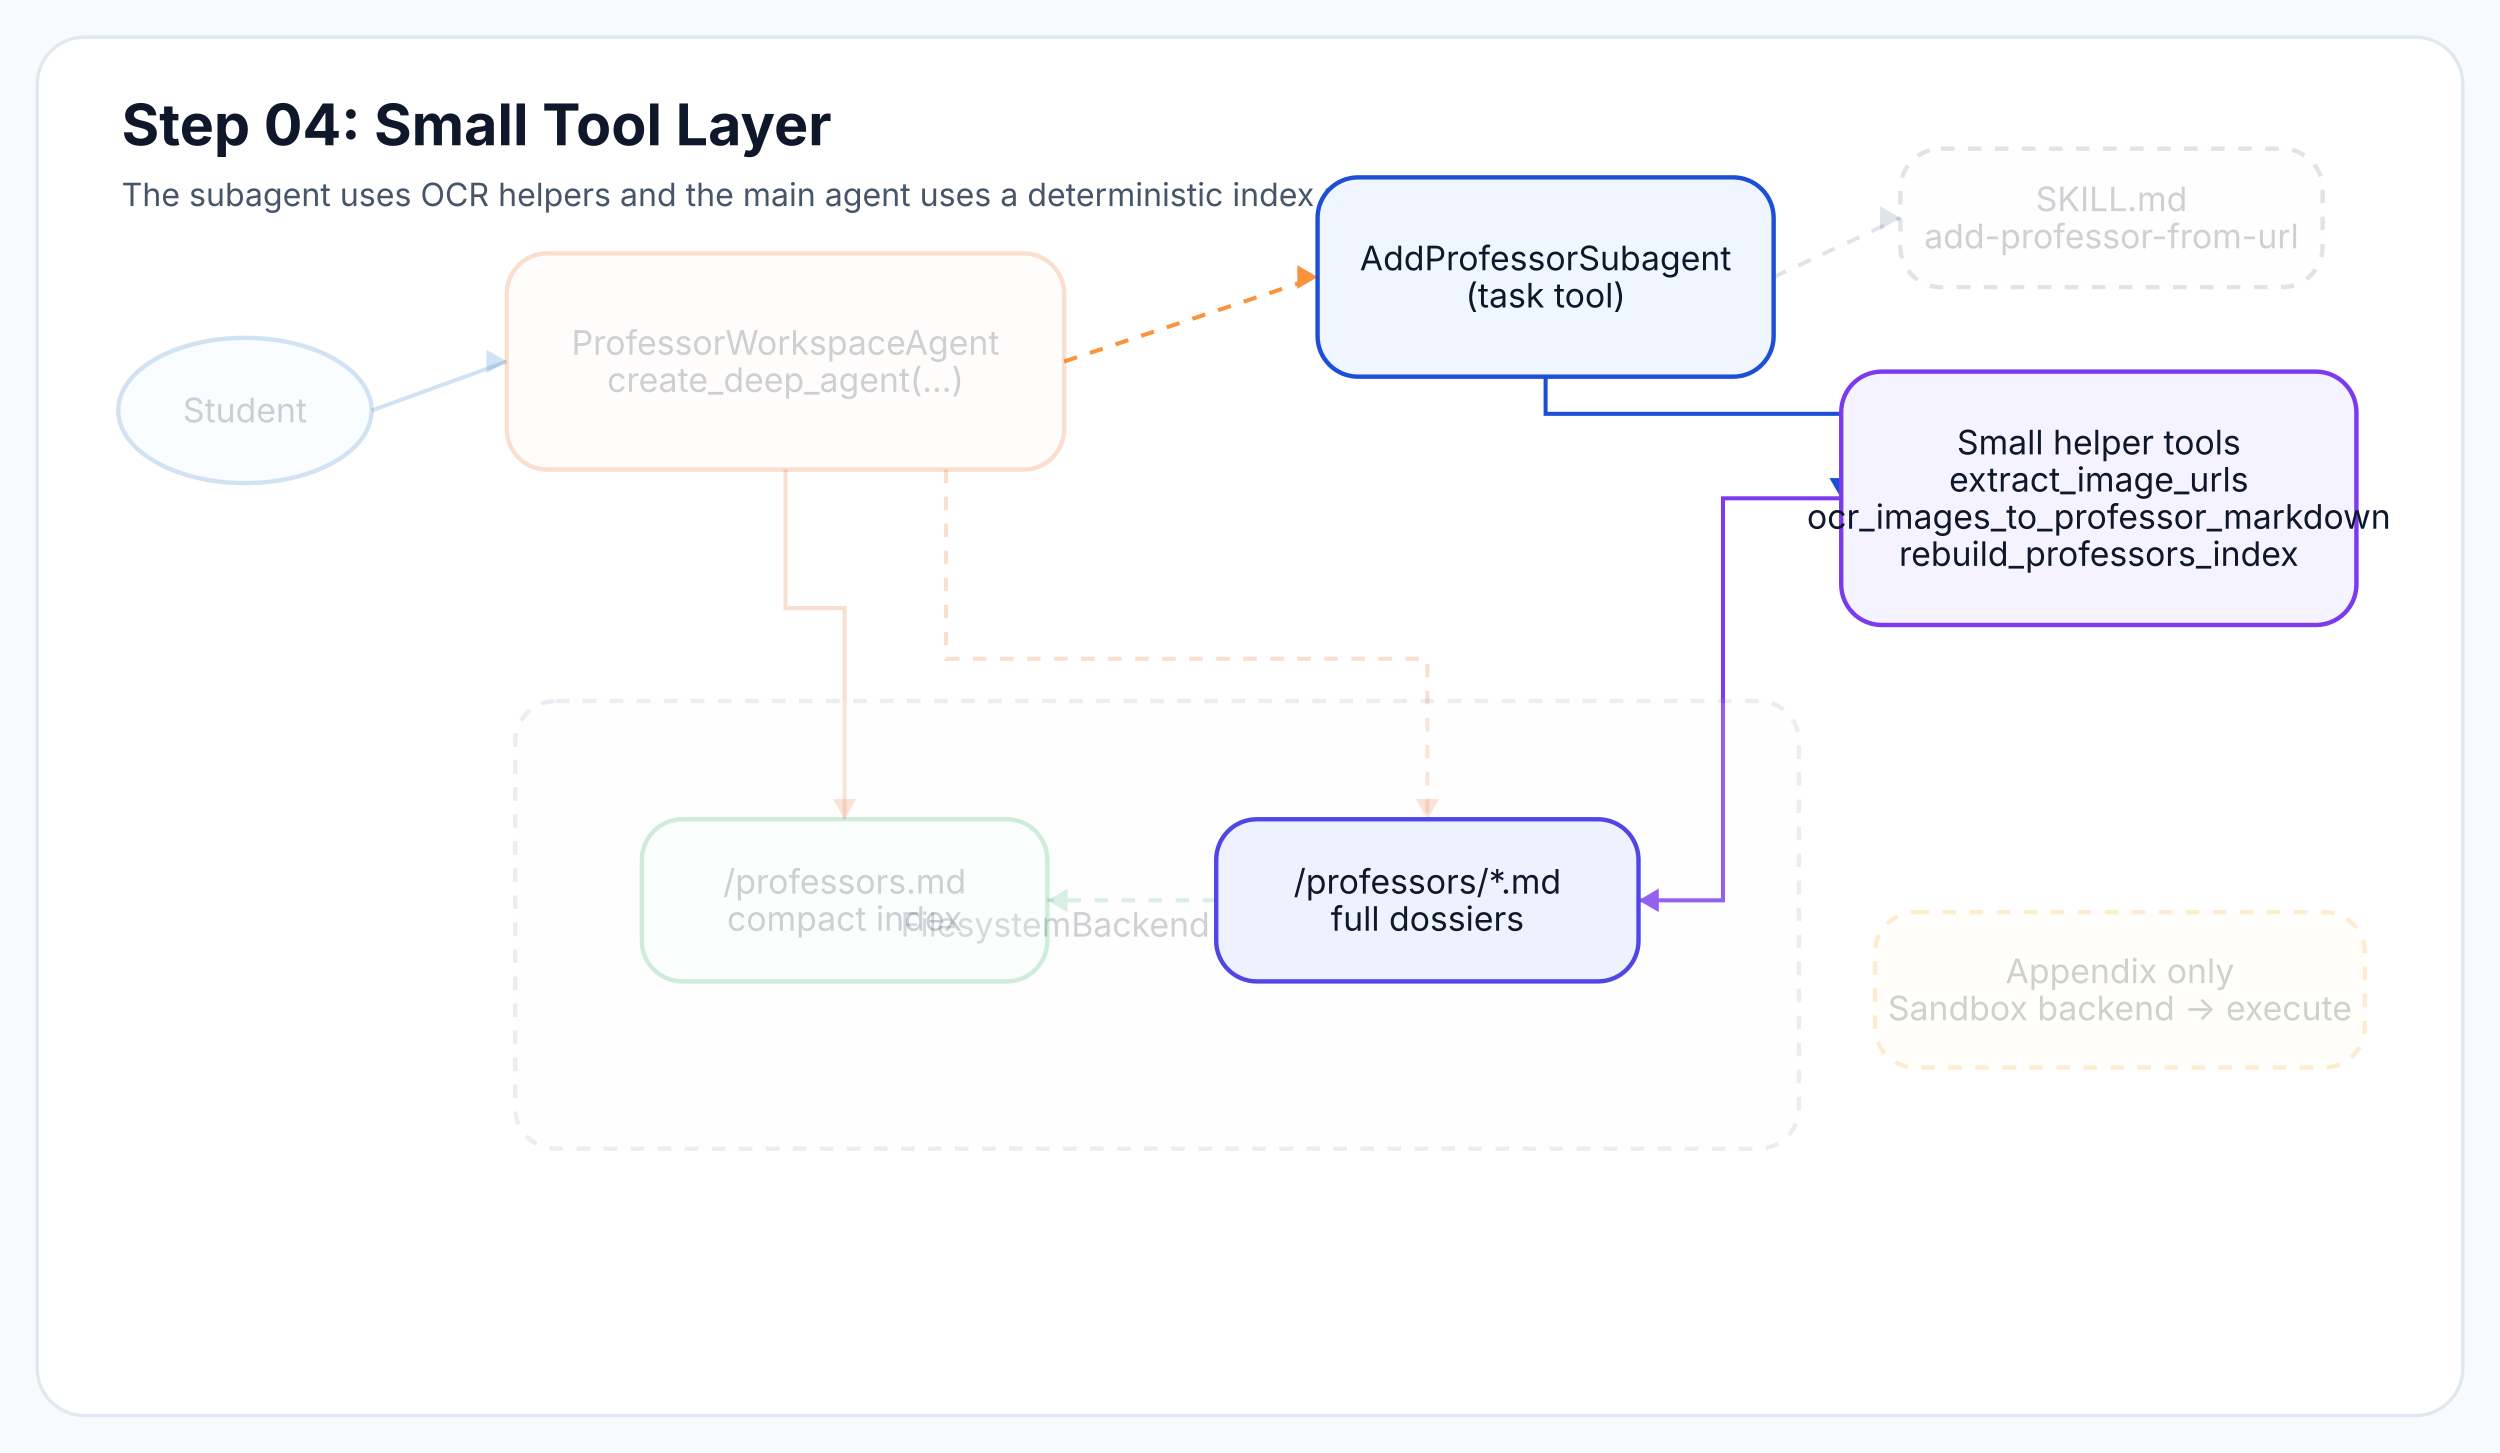
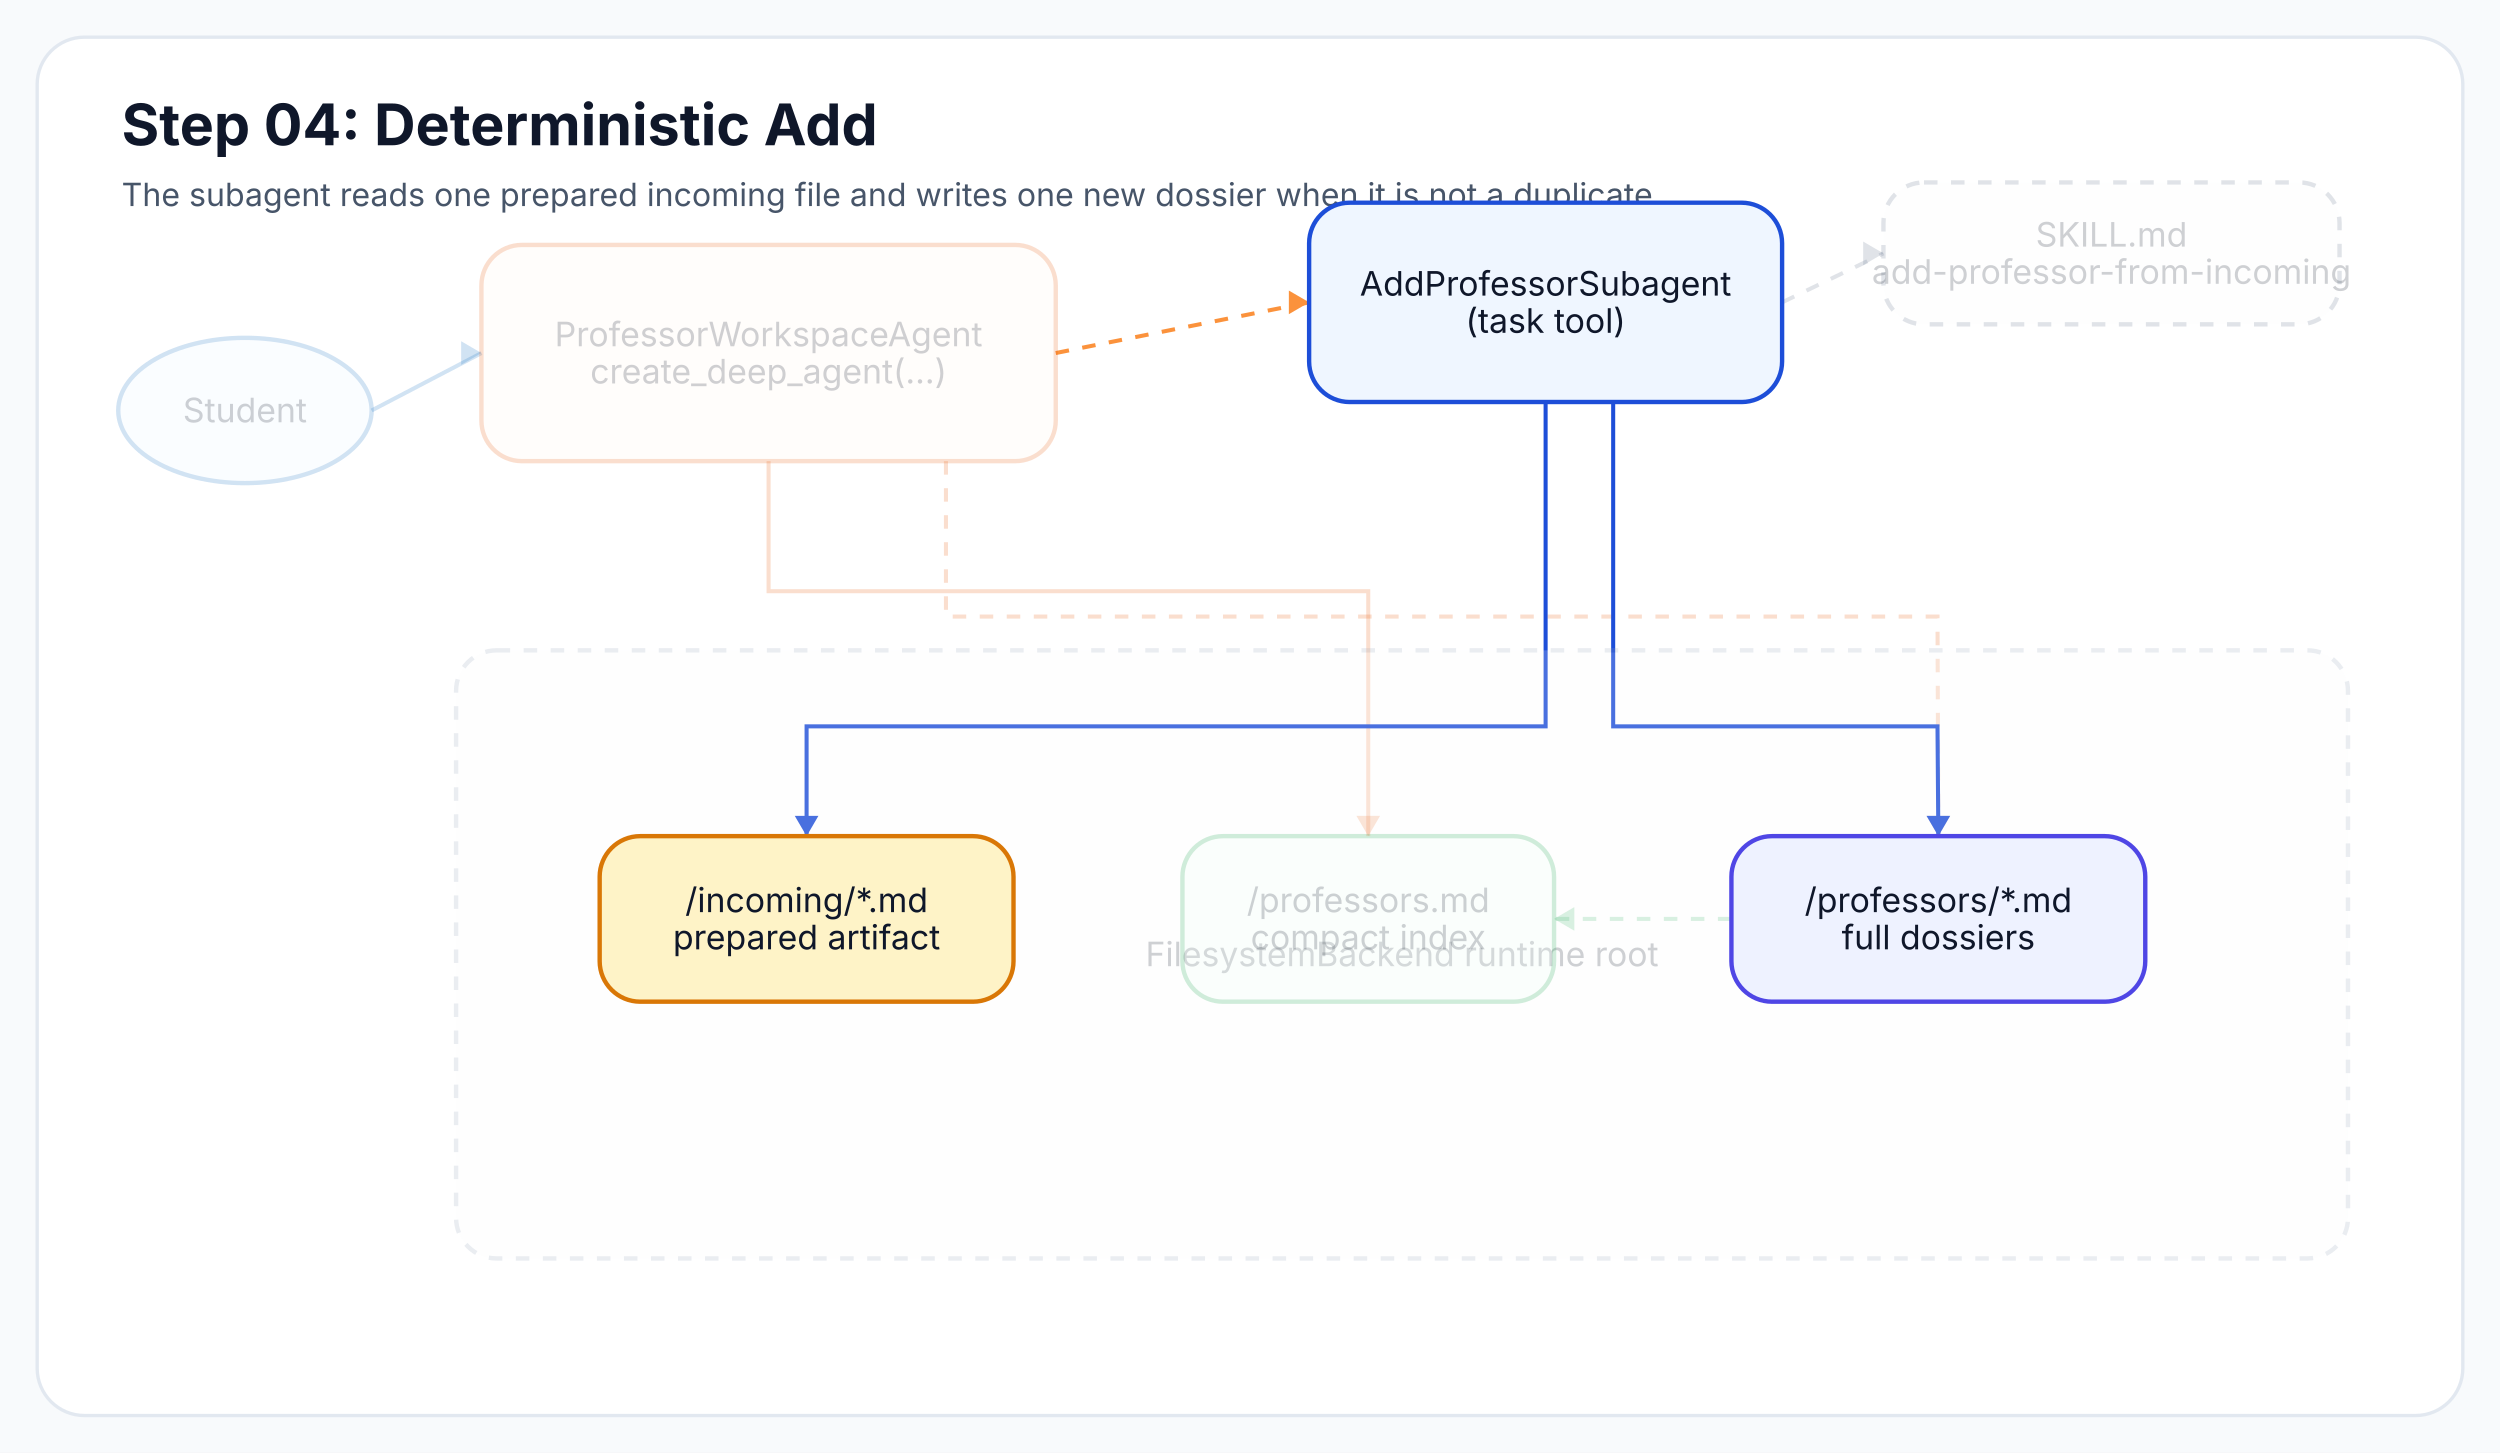
<svg xmlns="http://www.w3.org/2000/svg" width="1480" height="860" viewBox="0 0 1480 860">
  <rect x="0" y="0" width="100%" height="100%" fill="#f8fafc" />
  <rect x="22" y="22" width="1436" height="816" rx="28" fill="#ffffff" stroke="#e2e8f0" stroke-width="2" />
-   <text x="72" y="86" font-family="Inter, Arial, sans-serif" font-size="34" font-weight="700" fill="#0f172a">Step 04: Small Tool Layer</text>
-   <text x="72" y="122" font-family="Inter, Arial, sans-serif" font-size="19" fill="#475569">The subagent uses OCR helpers and the main agent uses a deterministic index rebuild helper.</text>
-   <path d="M 220 243.0 L 300 214.0" fill="none" stroke="#1971c2" stroke-width="2.4" opacity="0.2" />
-   <polygon points="300,214.0 288,207.0 288,221.0" fill="#1971c2" opacity="0.2" />
-   <path d="M 465.0 278 L 465.0 360 L 500.0 360 L 500.0 485" fill="none" stroke="#e8590c" stroke-width="2.4" opacity="0.2" />
-   <polygon points="500.0,485 493.0,473 507.0,473" fill="#e8590c" opacity="0.2" />
-   <path d="M 560 278 L 560 390 L 845 390 L 845.0 485" fill="none" stroke="#e8590c" stroke-width="2.4" stroke-dasharray="8 8" opacity="0.2" />
-   <polygon points="845.0,485 838.0,473 852.0,473" fill="#e8590c" opacity="0.2" />
-   <path d="M 630 214.0 L 780 164.0" fill="none" stroke="#fb923c" stroke-width="2.4" stroke-dasharray="8 8" opacity="1.0" />
-   <polygon points="780,164.0 768,157.0 768,171.0" fill="#fb923c" opacity="1.0" />
-   <path d="M 1050 164.0 L 1125 129.0" fill="none" stroke="#64748b" stroke-width="2.4" stroke-dasharray="8 8" opacity="0.2" />
-   <polygon points="1125,129.0 1113,122.0 1113,136.0" fill="#64748b" opacity="0.2" />
-   <path d="M 915.0 223 L 915.0 245 L 1135 245 L 1090 295.0" fill="none" stroke="#1d4ed8" stroke-width="2.4" opacity="1.0" />
-   <polygon points="1090,295.0 1083,283.0 1097,283.0" fill="#1d4ed8" opacity="1.0" />
-   <path d="M 1090 295.0 L 1020 295 L 1020 533 L 970 533.0" fill="none" stroke="#7c3aed" stroke-width="2.4" opacity="1.0" />
-   <polygon points="970,533.0 982,526.0 982,540.0" fill="#7c3aed" opacity="1.0" />
-   <path d="M 720 533.0 L 620 533.0" fill="none" stroke="#16a34a" stroke-width="2.4" stroke-dasharray="8 8" opacity="0.2" />
-   <polygon points="620,533.0 632,526.0 632,540.0" fill="#16a34a" opacity="0.2" />
+   <text x="72" y="86" font-family="Inter, Arial, sans-serif" font-size="34" font-weight="700" fill="#0f172a">Step 04: Deterministic Add</text>
+   <text x="72" y="122" font-family="Inter, Arial, sans-serif" font-size="19" fill="#475569">The subagent reads one prepared incoming file and writes one new dossier when it is not a duplicate.</text>
+   <path d="M 220 243.0 L 285 209.0" fill="none" stroke="#1971c2" stroke-width="2.4" opacity="0.2" />
+   <polygon points="285,209.0 273,202.0 273,216.0" fill="#1971c2" opacity="0.2" />
+   <path d="M 455.0 273 L 455.0 350 L 810.0 350 L 810.0 495" fill="none" stroke="#e8590c" stroke-width="2.4" opacity="0.2" />
+   <polygon points="810.0,495 803.0,483 817.0,483" fill="#e8590c" opacity="0.2" />
+   <path d="M 560 273 L 560 365 L 1147 365 L 1147.5 495" fill="none" stroke="#e8590c" stroke-width="2.4" stroke-dasharray="8 8" opacity="0.2" />
+   <polygon points="1147.5,495 1140.5,483 1154.5,483" fill="#e8590c" opacity="0.2" />
+   <path d="M 625 209.0 L 775 179.0" fill="none" stroke="#fb923c" stroke-width="2.4" stroke-dasharray="8 8" opacity="1.0" />
+   <polygon points="775,179.0 763,172.0 763,186.0" fill="#fb923c" opacity="1.0" />
+   <path d="M 1055 179.0 L 1115 150.0" fill="none" stroke="#64748b" stroke-width="2.4" stroke-dasharray="8 8" opacity="0.2" />
+   <polygon points="1115,150.0 1103,143.0 1103,157.0" fill="#64748b" opacity="0.2" />
+   <path d="M 915.0 238 L 915.0 430 L 477.5 430 L 477.5 495" fill="none" stroke="#1d4ed8" stroke-width="2.4" opacity="1.0" />
+   <polygon points="477.5,495 470.5,483 484.5,483" fill="#1d4ed8" opacity="1.0" />
+   <path d="M 955 238 L 955 430 L 1147 430 L 1147.5 495" fill="none" stroke="#1d4ed8" stroke-width="2.4" opacity="1.0" />
+   <polygon points="1147.5,495 1140.5,483 1154.5,483" fill="#1d4ed8" opacity="1.0" />
+   <path d="M 1025 544.0 L 920 544.0" fill="none" stroke="#16a34a" stroke-width="2.4" stroke-dasharray="8 8" opacity="0.2" />
+   <polygon points="920,544.0 932,537.0 932,551.0" fill="#16a34a" opacity="0.2" />
  <ellipse cx="145.0" cy="243.0" rx="75.0" ry="43.0" fill="#e7f5ff" stroke="#1971c2" stroke-width="2.6" opacity="0.2" />
  <text x="145.0" y="250.0" text-anchor="middle" font-family="Inter, Arial, sans-serif" font-size="20" fill="#0f172a" opacity="0.2">Student</text>
-   <rect x="300" y="150" width="330" height="128" rx="24" fill="#fff7ed" stroke="#e8590c" stroke-width="2.6" opacity="0.2" />
-   <text x="465.0" y="210.0" text-anchor="middle" font-family="Inter, Arial, sans-serif" font-size="20" fill="#0f172a" opacity="0.2">ProfessorWorkspaceAgent</text>
-   <text x="465.0" y="232.0" text-anchor="middle" font-family="Inter, Arial, sans-serif" font-size="20" fill="#0f172a" opacity="0.2">create_deep_agent(...)</text>
-   <rect x="780" y="105" width="270" height="118" rx="24" fill="#eff6ff" stroke="#1d4ed8" stroke-width="2.6" opacity="1.0" />
-   <text x="915.0" y="160.0" text-anchor="middle" font-family="Inter, Arial, sans-serif" font-size="20" fill="#0f172a" opacity="1.0">AddProfessorSubagent</text>
-   <text x="915.0" y="182.0" text-anchor="middle" font-family="Inter, Arial, sans-serif" font-size="20" fill="#0f172a" opacity="1.0">(task tool)</text>
-   <rect x="1125" y="88" width="250" height="82" rx="24" fill="#f8fafc" stroke="#64748b" stroke-width="2.6" stroke-dasharray="8 8" opacity="0.2" />
-   <text x="1250.0" y="125.0" text-anchor="middle" font-family="Inter, Arial, sans-serif" font-size="20" fill="#0f172a" opacity="0.2">SKILL.md</text>
-   <text x="1250.0" y="147.0" text-anchor="middle" font-family="Inter, Arial, sans-serif" font-size="20" fill="#0f172a" opacity="0.2">add-professor-from-url</text>
-   <rect x="1090" y="220" width="305" height="150" rx="24" fill="#f5f3ff" stroke="#7c3aed" stroke-width="2.6" opacity="1.0" />
-   <text x="1242.5" y="269.0" text-anchor="middle" font-family="Inter, Arial, sans-serif" font-size="20" fill="#0f172a" opacity="1.0">Small helper tools</text>
-   <text x="1242.5" y="291.0" text-anchor="middle" font-family="Inter, Arial, sans-serif" font-size="20" fill="#0f172a" opacity="1.0">extract_image_urls</text>
-   <text x="1242.5" y="313.0" text-anchor="middle" font-family="Inter, Arial, sans-serif" font-size="20" fill="#0f172a" opacity="1.0">ocr_images_to_professor_markdown</text>
-   <text x="1242.5" y="335.0" text-anchor="middle" font-family="Inter, Arial, sans-serif" font-size="20" fill="#0f172a" opacity="1.0">rebuild_professors_index</text>
-   <rect x="305" y="415" width="760" height="265" rx="24" fill="#f8fafc" stroke="#94a3b8" stroke-width="2.6" stroke-dasharray="8 8" opacity="0.2" />
-   <text x="685.0" y="554.5" text-anchor="middle" font-family="Inter, Arial, sans-serif" font-size="20" fill="#0f172a" opacity="0.2">FilesystemBackend runtime root</text>
-   <rect x="380" y="485" width="240" height="96" rx="24" fill="#ecfdf5" stroke="#16a34a" stroke-width="2.6" opacity="0.2" />
-   <text x="500.0" y="529.0" text-anchor="middle" font-family="Inter, Arial, sans-serif" font-size="20" fill="#0f172a" opacity="0.2">/professors.md</text>
-   <text x="500.0" y="551.0" text-anchor="middle" font-family="Inter, Arial, sans-serif" font-size="20" fill="#0f172a" opacity="0.2">compact index</text>
-   <rect x="720" y="485" width="250" height="96" rx="24" fill="#eef2ff" stroke="#4f46e5" stroke-width="2.6" opacity="1.0" />
-   <text x="845.0" y="529.0" text-anchor="middle" font-family="Inter, Arial, sans-serif" font-size="20" fill="#0f172a" opacity="1.0">/professors/*.md</text>
-   <text x="845.0" y="551.0" text-anchor="middle" font-family="Inter, Arial, sans-serif" font-size="20" fill="#0f172a" opacity="1.0">full dossiers</text>
-   <rect x="1110" y="540" width="290" height="92" rx="24" fill="#fffbeb" stroke="#f59e0b" stroke-width="2.6" stroke-dasharray="8 8" opacity="0.2" />
-   <text x="1255.0" y="582.0" text-anchor="middle" font-family="Inter, Arial, sans-serif" font-size="20" fill="#0f172a" opacity="0.2">Appendix only</text>
-   <text x="1255.0" y="604.0" text-anchor="middle" font-family="Inter, Arial, sans-serif" font-size="20" fill="#0f172a" opacity="0.2">Sandbox backend -&gt; execute</text>
+   <rect x="285" y="145" width="340" height="128" rx="24" fill="#fff7ed" stroke="#e8590c" stroke-width="2.6" opacity="0.2" />
+   <text x="455.0" y="205.0" text-anchor="middle" font-family="Inter, Arial, sans-serif" font-size="20" fill="#0f172a" opacity="0.2">ProfessorWorkspaceAgent</text>
+   <text x="455.0" y="227.0" text-anchor="middle" font-family="Inter, Arial, sans-serif" font-size="20" fill="#0f172a" opacity="0.2">create_deep_agent(...)</text>
+   <rect x="775" y="120" width="280" height="118" rx="24" fill="#eff6ff" stroke="#1d4ed8" stroke-width="2.6" opacity="1.0" />
+   <text x="915.0" y="175.0" text-anchor="middle" font-family="Inter, Arial, sans-serif" font-size="20" fill="#0f172a" opacity="1.0">AddProfessorSubagent</text>
+   <text x="915.0" y="197.0" text-anchor="middle" font-family="Inter, Arial, sans-serif" font-size="20" fill="#0f172a" opacity="1.0">(task tool)</text>
+   <rect x="1115" y="108" width="270" height="84" rx="24" fill="#f8fafc" stroke="#64748b" stroke-width="2.6" stroke-dasharray="8 8" opacity="0.2" />
+   <text x="1250.0" y="146.0" text-anchor="middle" font-family="Inter, Arial, sans-serif" font-size="20" fill="#0f172a" opacity="0.2">SKILL.md</text>
+   <text x="1250.0" y="168.0" text-anchor="middle" font-family="Inter, Arial, sans-serif" font-size="20" fill="#0f172a" opacity="0.2">add-professor-from-incoming</text>
+   <rect x="270" y="385" width="1120" height="360" rx="24" fill="#f8fafc" stroke="#94a3b8" stroke-width="2.6" stroke-dasharray="8 8" opacity="0.2" />
+   <text x="830.0" y="572.0" text-anchor="middle" font-family="Inter, Arial, sans-serif" font-size="20" fill="#0f172a" opacity="0.2">FilesystemBackend runtime root</text>
+   <rect x="355" y="495" width="245" height="98" rx="24" fill="#fef3c7" stroke="#d97706" stroke-width="2.6" opacity="1.0" />
+   <text x="477.5" y="540.0" text-anchor="middle" font-family="Inter, Arial, sans-serif" font-size="20" fill="#0f172a" opacity="1.0">/incoming/*.md</text>
+   <text x="477.5" y="562.0" text-anchor="middle" font-family="Inter, Arial, sans-serif" font-size="20" fill="#0f172a" opacity="1.0">prepared artifact</text>
+   <rect x="700" y="495" width="220" height="98" rx="24" fill="#ecfdf5" stroke="#16a34a" stroke-width="2.6" opacity="0.2" />
+   <text x="810.0" y="540.0" text-anchor="middle" font-family="Inter, Arial, sans-serif" font-size="20" fill="#0f172a" opacity="0.2">/professors.md</text>
+   <text x="810.0" y="562.0" text-anchor="middle" font-family="Inter, Arial, sans-serif" font-size="20" fill="#0f172a" opacity="0.2">compact index</text>
+   <rect x="1025" y="495" width="245" height="98" rx="24" fill="#eef2ff" stroke="#4f46e5" stroke-width="2.6" opacity="1.0" />
+   <text x="1147.5" y="540.0" text-anchor="middle" font-family="Inter, Arial, sans-serif" font-size="20" fill="#0f172a" opacity="1.0">/professors/*.md</text>
+   <text x="1147.5" y="562.0" text-anchor="middle" font-family="Inter, Arial, sans-serif" font-size="20" fill="#0f172a" opacity="1.0">full dossiers</text>
</svg>
